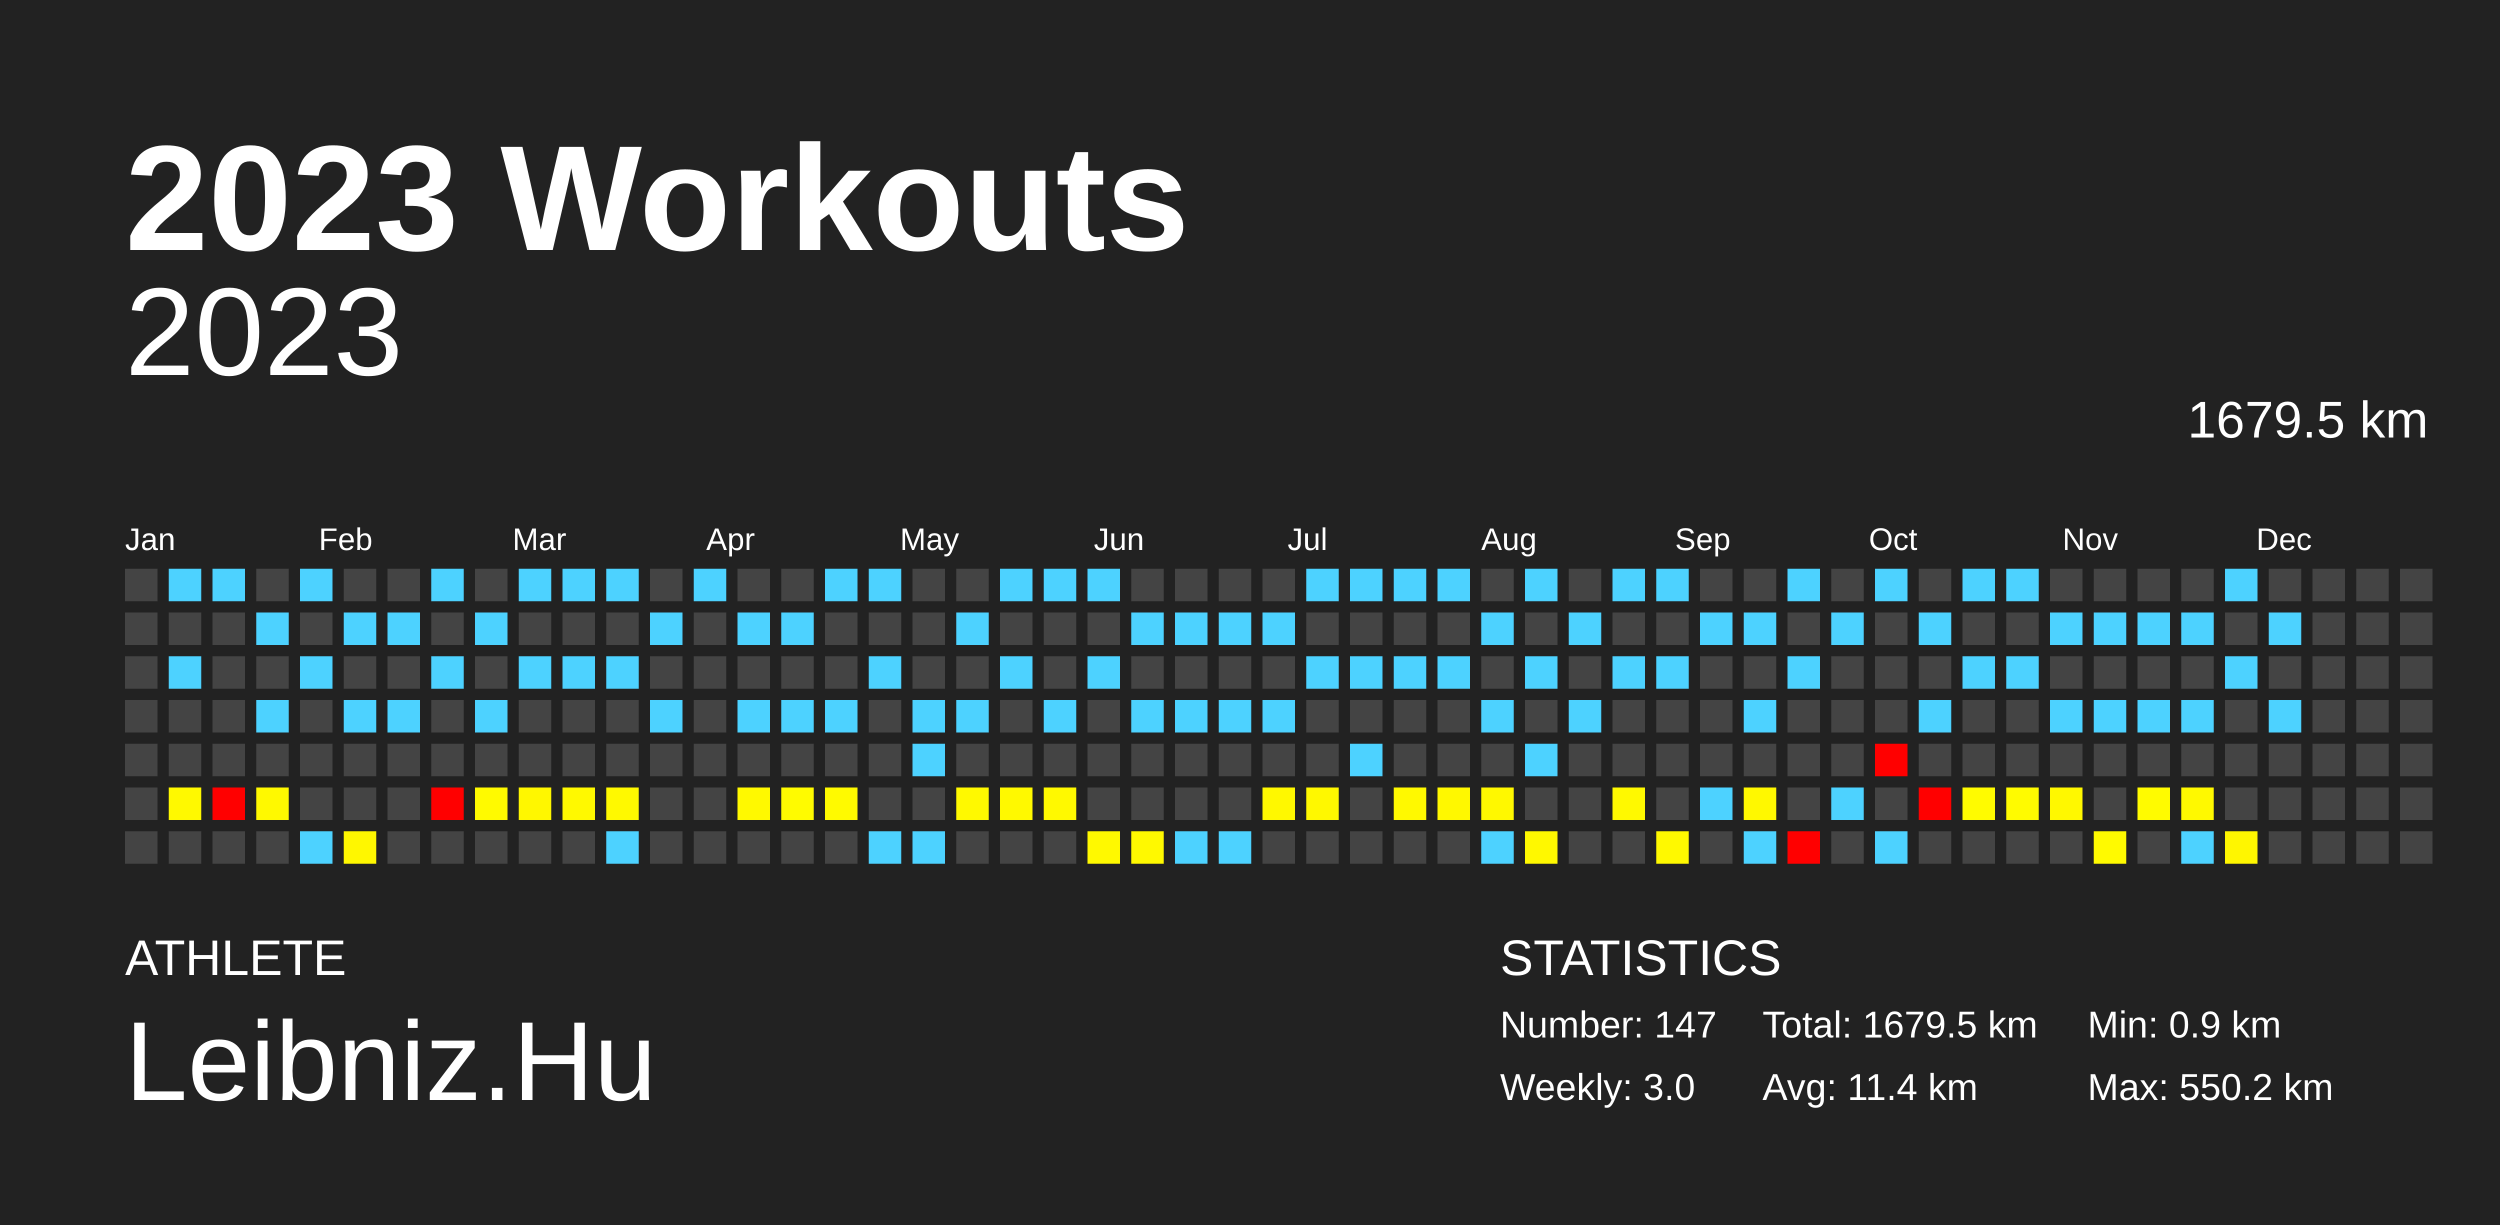
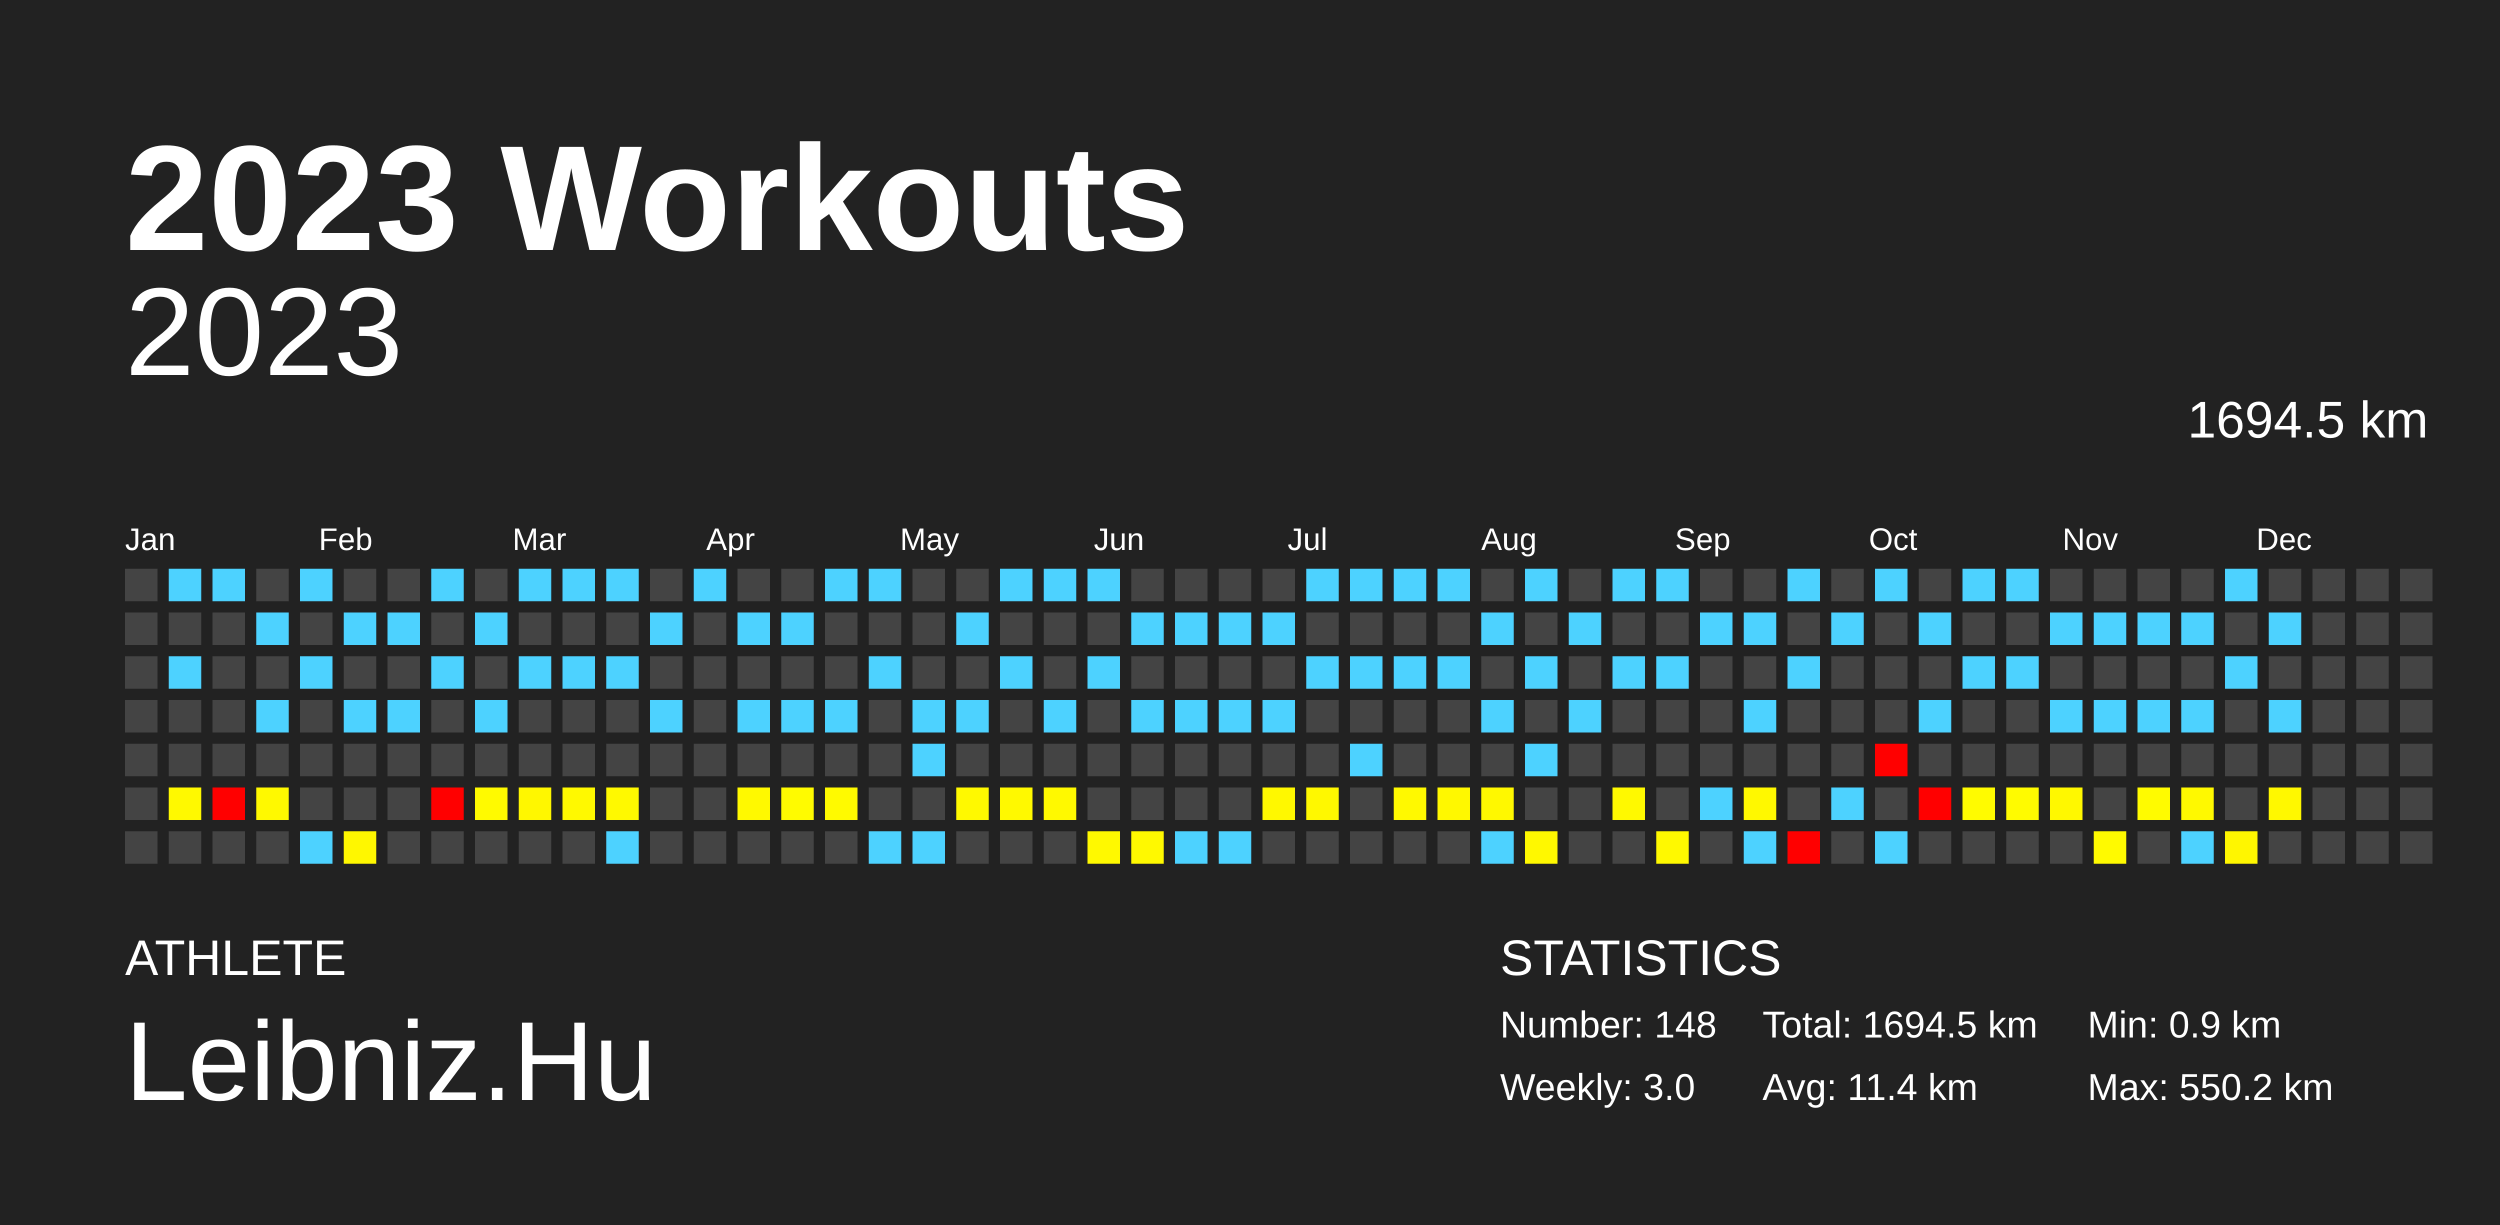
<svg xmlns="http://www.w3.org/2000/svg" baseProfile="full" height="98mm" version="1.1" viewBox="0,0,200,98" width="200mm">
  <defs />
  <rect fill="#222222" height="98" width="200" x="0" y="0" />
  <text fill="#FFFFFF" style="font-size:12px; font-family:Arial; font-weight:bold;" x="10" y="20">2023 Workouts</text>
  <text fill="#FFFFFF" style="font-size:4px; font-family:Arial" x="10" y="78">ATHLETE</text>
  <text fill="#FFFFFF" style="font-size:9px; font-family:Arial" x="10" y="88">Leibniz.Hu</text>
  <text fill="#FFFFFF" style="font-size:4px; font-family:Arial" x="120" y="78">STATISTICS</text>
-   <text fill="#FFFFFF" style="font-size:3px; font-family:Arial" x="120" y="83">Number: 147</text>
+   <text fill="#FFFFFF" style="font-size:3px; font-family:Arial" x="120" y="83">Number: 148</text>
  <text fill="#FFFFFF" style="font-size:3px; font-family:Arial" x="120" y="88">Weekly: 3.0</text>
-   <text fill="#FFFFFF" style="font-size:3px; font-family:Arial" x="141" y="83">Total: 1679.5 km</text>
+   <text fill="#FFFFFF" style="font-size:3px; font-family:Arial" x="141" y="83">Total: 1694.5 km</text>
  <text fill="#FFFFFF" style="font-size:3px; font-family:Arial" x="141" y="88">Avg: 11.4 km</text>
  <text fill="#FFFFFF" style="font-size:3px; font-family:Arial" x="167" y="83">Min: 0.9 km</text>
  <text fill="#FFFFFF" style="font-size:3px; font-family:Arial" x="167" y="88">Max: 550.2 km</text>
  <text alignment-baseline="hanging" fill="#FFFFFF" style="font-size:10.0px; font-family:Arial;" x="10" y="30">2023</text>
-   <text alignment-baseline="hanging" fill="#FFFFFF" style="font-size:4.125px; font-family:Arial;" x="175" y="35">1679.5 km</text>
+   <text alignment-baseline="hanging" fill="#FFFFFF" style="font-size:4.125px; font-family:Arial;" x="175" y="35">1694.5 km</text>
  <text fill="#FFFFFF" style="font-size:2.5px; font-family:Arial" x="10.0" y="44">Jan</text>
  <text fill="#FFFFFF" style="font-size:2.5px; font-family:Arial" x="25.5" y="44">Feb</text>
  <text fill="#FFFFFF" style="font-size:2.5px; font-family:Arial" x="41.0" y="44">Mar</text>
  <text fill="#FFFFFF" style="font-size:2.5px; font-family:Arial" x="56.5" y="44">Apr</text>
  <text fill="#FFFFFF" style="font-size:2.5px; font-family:Arial" x="72.0" y="44">May</text>
  <text fill="#FFFFFF" style="font-size:2.5px; font-family:Arial" x="87.5" y="44">Jun</text>
  <text fill="#FFFFFF" style="font-size:2.5px; font-family:Arial" x="103.0" y="44">Jul</text>
  <text fill="#FFFFFF" style="font-size:2.5px; font-family:Arial" x="118.5" y="44">Aug</text>
  <text fill="#FFFFFF" style="font-size:2.5px; font-family:Arial" x="134.0" y="44">Sep</text>
  <text fill="#FFFFFF" style="font-size:2.5px; font-family:Arial" x="149.5" y="44">Oct</text>
  <text fill="#FFFFFF" style="font-size:2.5px; font-family:Arial" x="165.0" y="44">Nov</text>
  <text fill="#FFFFFF" style="font-size:2.5px; font-family:Arial" x="180.5" y="44">Dec</text>
  <rect fill="#444444" height="2.6" width="2.6" x="10.0" y="45.5" />
  <rect fill="#444444" height="2.6" width="2.6" x="10.0" y="49.0" />
  <rect fill="#444444" height="2.6" width="2.6" x="10.0" y="52.5" />
  <rect fill="#444444" height="2.6" width="2.6" x="10.0" y="56.0" />
  <rect fill="#444444" height="2.6" width="2.6" x="10.0" y="59.5" />
  <rect fill="#444444" height="2.6" width="2.6" x="10.0" y="63.0" />
  <rect fill="#444444" height="2.6" width="2.6" x="10.0" y="66.5" />
  <rect fill="#4dd2ff" height="2.6" width="2.6" x="13.5" y="45.5" />
  <rect fill="#444444" height="2.6" width="2.6" x="13.5" y="49.0" />
  <rect fill="#4dd2ff" height="2.6" width="2.6" x="13.5" y="52.5" />
  <rect fill="#444444" height="2.6" width="2.6" x="13.5" y="56.0" />
  <rect fill="#444444" height="2.6" width="2.6" x="13.5" y="59.5" />
  <rect fill="#fff900" height="2.6" width="2.6" x="13.5" y="63.0" />
  <rect fill="#444444" height="2.6" width="2.6" x="13.5" y="66.5" />
  <rect fill="#4dd2ff" height="2.6" width="2.6" x="17.0" y="45.5" />
  <rect fill="#444444" height="2.6" width="2.6" x="17.0" y="49.0" />
  <rect fill="#444444" height="2.6" width="2.6" x="17.0" y="52.5" />
  <rect fill="#444444" height="2.6" width="2.6" x="17.0" y="56.0" />
  <rect fill="#444444" height="2.6" width="2.6" x="17.0" y="59.5" />
  <rect fill="red" height="2.6" width="2.6" x="17.0" y="63.0" />
  <rect fill="#444444" height="2.6" width="2.6" x="17.0" y="66.5" />
  <rect fill="#444444" height="2.6" width="2.6" x="20.5" y="45.5" />
  <rect fill="#4dd2ff" height="2.6" width="2.6" x="20.5" y="49.0" />
  <rect fill="#444444" height="2.6" width="2.6" x="20.5" y="52.5" />
  <rect fill="#4dd2ff" height="2.6" width="2.6" x="20.5" y="56.0" />
  <rect fill="#444444" height="2.6" width="2.6" x="20.5" y="59.5" />
  <rect fill="#fff900" height="2.6" width="2.6" x="20.5" y="63.0" />
  <rect fill="#444444" height="2.6" width="2.6" x="20.5" y="66.5" />
  <rect fill="#4dd2ff" height="2.6" width="2.6" x="24.0" y="45.5" />
  <rect fill="#444444" height="2.6" width="2.6" x="24.0" y="49.0" />
  <rect fill="#4dd2ff" height="2.6" width="2.6" x="24.0" y="52.5" />
  <rect fill="#444444" height="2.6" width="2.6" x="24.0" y="56.0" />
  <rect fill="#444444" height="2.6" width="2.6" x="24.0" y="59.5" />
  <rect fill="#444444" height="2.6" width="2.6" x="24.0" y="63.0" />
  <rect fill="#4dd2ff" height="2.6" width="2.6" x="24.0" y="66.5" />
  <rect fill="#444444" height="2.6" width="2.6" x="27.5" y="45.5" />
  <rect fill="#4dd2ff" height="2.6" width="2.6" x="27.5" y="49.0" />
  <rect fill="#444444" height="2.6" width="2.6" x="27.5" y="52.5" />
  <rect fill="#4dd2ff" height="2.6" width="2.6" x="27.5" y="56.0" />
  <rect fill="#444444" height="2.6" width="2.6" x="27.5" y="59.5" />
  <rect fill="#444444" height="2.6" width="2.6" x="27.5" y="63.0" />
  <rect fill="#fff700" height="2.6" width="2.6" x="27.5" y="66.5" />
  <rect fill="#444444" height="2.6" width="2.6" x="31.0" y="45.5" />
  <rect fill="#4dd2ff" height="2.6" width="2.6" x="31.0" y="49.0" />
  <rect fill="#444444" height="2.6" width="2.6" x="31.0" y="52.5" />
  <rect fill="#4dd2ff" height="2.6" width="2.6" x="31.0" y="56.0" />
  <rect fill="#444444" height="2.6" width="2.6" x="31.0" y="59.5" />
  <rect fill="#444444" height="2.6" width="2.6" x="31.0" y="63.0" />
  <rect fill="#444444" height="2.6" width="2.6" x="31.0" y="66.5" />
  <rect fill="#4dd2ff" height="2.6" width="2.6" x="34.5" y="45.5" />
  <rect fill="#444444" height="2.6" width="2.6" x="34.5" y="49.0" />
  <rect fill="#4dd2ff" height="2.6" width="2.6" x="34.5" y="52.5" />
  <rect fill="#444444" height="2.6" width="2.6" x="34.5" y="56.0" />
  <rect fill="#444444" height="2.6" width="2.6" x="34.5" y="59.5" />
  <rect fill="red" height="2.6" width="2.6" x="34.5" y="63.0" />
  <rect fill="#444444" height="2.6" width="2.6" x="34.5" y="66.5" />
  <rect fill="#444444" height="2.6" width="2.6" x="38.0" y="45.5" />
  <rect fill="#4dd2ff" height="2.6" width="2.6" x="38.0" y="49.0" />
  <rect fill="#444444" height="2.6" width="2.6" x="38.0" y="52.5" />
  <rect fill="#4dd2ff" height="2.6" width="2.6" x="38.0" y="56.0" />
  <rect fill="#444444" height="2.6" width="2.6" x="38.0" y="59.5" />
  <rect fill="#fffa00" height="2.6" width="2.6" x="38.0" y="63.0" />
  <rect fill="#444444" height="2.6" width="2.6" x="38.0" y="66.5" />
  <rect fill="#4dd2ff" height="2.6" width="2.6" x="41.5" y="45.5" />
  <rect fill="#444444" height="2.6" width="2.6" x="41.5" y="49.0" />
  <rect fill="#4dd2ff" height="2.6" width="2.6" x="41.5" y="52.5" />
  <rect fill="#444444" height="2.6" width="2.6" x="41.5" y="56.0" />
  <rect fill="#444444" height="2.6" width="2.6" x="41.5" y="59.5" />
  <rect fill="#fff700" height="2.6" width="2.6" x="41.5" y="63.0" />
  <rect fill="#444444" height="2.6" width="2.6" x="41.5" y="66.5" />
  <rect fill="#4dd2ff" height="2.6" width="2.6" x="45.0" y="45.5" />
  <rect fill="#444444" height="2.6" width="2.6" x="45.0" y="49.0" />
  <rect fill="#4dd2ff" height="2.6" width="2.6" x="45.0" y="52.5" />
  <rect fill="#444444" height="2.6" width="2.6" x="45.0" y="56.0" />
  <rect fill="#444444" height="2.6" width="2.6" x="45.0" y="59.5" />
  <rect fill="#fff900" height="2.6" width="2.6" x="45.0" y="63.0" />
  <rect fill="#444444" height="2.6" width="2.6" x="45.0" y="66.5" />
  <rect fill="#4dd2ff" height="2.6" width="2.6" x="48.5" y="45.5" />
  <rect fill="#444444" height="2.6" width="2.6" x="48.5" y="49.0" />
  <rect fill="#4dd2ff" height="2.6" width="2.6" x="48.5" y="52.5" />
  <rect fill="#444444" height="2.6" width="2.6" x="48.5" y="56.0" />
  <rect fill="#444444" height="2.6" width="2.6" x="48.5" y="59.5" />
  <rect fill="#fff900" height="2.6" width="2.6" x="48.5" y="63.0" />
  <rect fill="#4dd2ff" height="2.6" width="2.6" x="48.5" y="66.5" />
  <rect fill="#444444" height="2.6" width="2.6" x="52.0" y="45.5" />
  <rect fill="#4dd2ff" height="2.6" width="2.6" x="52.0" y="49.0" />
  <rect fill="#444444" height="2.6" width="2.6" x="52.0" y="52.5" />
  <rect fill="#4dd2ff" height="2.6" width="2.6" x="52.0" y="56.0" />
  <rect fill="#444444" height="2.6" width="2.6" x="52.0" y="59.5" />
  <rect fill="#444444" height="2.6" width="2.6" x="52.0" y="63.0" />
  <rect fill="#444444" height="2.6" width="2.6" x="52.0" y="66.5" />
  <rect fill="#4dd2ff" height="2.6" width="2.6" x="55.5" y="45.5" />
  <rect fill="#444444" height="2.6" width="2.6" x="55.5" y="49.0" />
  <rect fill="#444444" height="2.6" width="2.6" x="55.5" y="52.5" />
  <rect fill="#444444" height="2.6" width="2.6" x="55.5" y="56.0" />
  <rect fill="#444444" height="2.6" width="2.6" x="55.5" y="59.5" />
  <rect fill="#444444" height="2.6" width="2.6" x="55.5" y="63.0" />
  <rect fill="#444444" height="2.6" width="2.6" x="55.5" y="66.5" />
  <rect fill="#444444" height="2.6" width="2.6" x="59.0" y="45.5" />
  <rect fill="#4dd2ff" height="2.6" width="2.6" x="59.0" y="49.0" />
  <rect fill="#444444" height="2.6" width="2.6" x="59.0" y="52.5" />
  <rect fill="#4dd2ff" height="2.6" width="2.6" x="59.0" y="56.0" />
  <rect fill="#444444" height="2.6" width="2.6" x="59.0" y="59.5" />
  <rect fill="#fff900" height="2.6" width="2.6" x="59.0" y="63.0" />
  <rect fill="#444444" height="2.6" width="2.6" x="59.0" y="66.5" />
  <rect fill="#444444" height="2.6" width="2.6" x="62.5" y="45.5" />
  <rect fill="#4dd2ff" height="2.6" width="2.6" x="62.5" y="49.0" />
  <rect fill="#444444" height="2.6" width="2.6" x="62.5" y="52.5" />
  <rect fill="#4dd2ff" height="2.6" width="2.6" x="62.5" y="56.0" />
  <rect fill="#444444" height="2.6" width="2.6" x="62.5" y="59.5" />
  <rect fill="#fffb00" height="2.6" width="2.6" x="62.5" y="63.0" />
  <rect fill="#444444" height="2.6" width="2.6" x="62.5" y="66.5" />
  <rect fill="#4dd2ff" height="2.6" width="2.6" x="66.0" y="45.5" />
  <rect fill="#444444" height="2.6" width="2.6" x="66.0" y="49.0" />
  <rect fill="#444444" height="2.6" width="2.6" x="66.0" y="52.5" />
  <rect fill="#4dd2ff" height="2.6" width="2.6" x="66.0" y="56.0" />
  <rect fill="#444444" height="2.6" width="2.6" x="66.0" y="59.5" />
  <rect fill="#fffa00" height="2.6" width="2.6" x="66.0" y="63.0" />
  <rect fill="#444444" height="2.6" width="2.6" x="66.0" y="66.5" />
  <rect fill="#4dd2ff" height="2.6" width="2.6" x="69.5" y="45.5" />
  <rect fill="#444444" height="2.6" width="2.6" x="69.5" y="49.0" />
  <rect fill="#4dd2ff" height="2.6" width="2.6" x="69.5" y="52.5" />
  <rect fill="#444444" height="2.6" width="2.6" x="69.5" y="56.0" />
  <rect fill="#444444" height="2.6" width="2.6" x="69.5" y="59.5" />
  <rect fill="#444444" height="2.6" width="2.6" x="69.5" y="63.0" />
  <rect fill="#4dd2ff" height="2.6" width="2.6" x="69.5" y="66.5" />
  <rect fill="#444444" height="2.6" width="2.6" x="73.0" y="45.5" />
  <rect fill="#444444" height="2.6" width="2.6" x="73.0" y="49.0" />
  <rect fill="#444444" height="2.6" width="2.6" x="73.0" y="52.5" />
  <rect fill="#4dd2ff" height="2.6" width="2.6" x="73.0" y="56.0" />
  <rect fill="#4dd2ff" height="2.6" width="2.6" x="73.0" y="59.5" />
  <rect fill="#444444" height="2.6" width="2.6" x="73.0" y="63.0" />
  <rect fill="#4dd2ff" height="2.6" width="2.6" x="73.0" y="66.5" />
  <rect fill="#444444" height="2.6" width="2.6" x="76.5" y="45.5" />
  <rect fill="#4dd2ff" height="2.6" width="2.6" x="76.5" y="49.0" />
  <rect fill="#444444" height="2.6" width="2.6" x="76.5" y="52.5" />
  <rect fill="#4dd2ff" height="2.6" width="2.6" x="76.5" y="56.0" />
  <rect fill="#444444" height="2.6" width="2.6" x="76.5" y="59.5" />
  <rect fill="#fff900" height="2.6" width="2.6" x="76.5" y="63.0" />
  <rect fill="#444444" height="2.6" width="2.6" x="76.5" y="66.5" />
  <rect fill="#4dd2ff" height="2.6" width="2.6" x="80.0" y="45.5" />
  <rect fill="#444444" height="2.6" width="2.6" x="80.0" y="49.0" />
  <rect fill="#4dd2ff" height="2.6" width="2.6" x="80.0" y="52.5" />
  <rect fill="#444444" height="2.6" width="2.6" x="80.0" y="56.0" />
  <rect fill="#444444" height="2.6" width="2.6" x="80.0" y="59.5" />
  <rect fill="#fff900" height="2.6" width="2.6" x="80.0" y="63.0" />
  <rect fill="#444444" height="2.6" width="2.6" x="80.0" y="66.5" />
  <rect fill="#4dd2ff" height="2.6" width="2.6" x="83.5" y="45.5" />
  <rect fill="#444444" height="2.6" width="2.6" x="83.5" y="49.0" />
  <rect fill="#444444" height="2.6" width="2.6" x="83.5" y="52.5" />
  <rect fill="#4dd2ff" height="2.6" width="2.6" x="83.5" y="56.0" />
  <rect fill="#444444" height="2.6" width="2.6" x="83.5" y="59.5" />
  <rect fill="#fff900" height="2.6" width="2.6" x="83.5" y="63.0" />
  <rect fill="#444444" height="2.6" width="2.6" x="83.5" y="66.5" />
  <rect fill="#4dd2ff" height="2.6" width="2.6" x="87.0" y="45.5" />
  <rect fill="#444444" height="2.6" width="2.6" x="87.0" y="49.0" />
  <rect fill="#4dd2ff" height="2.6" width="2.6" x="87.0" y="52.5" />
  <rect fill="#444444" height="2.6" width="2.6" x="87.0" y="56.0" />
  <rect fill="#444444" height="2.6" width="2.6" x="87.0" y="59.5" />
  <rect fill="#444444" height="2.6" width="2.6" x="87.0" y="63.0" />
  <rect fill="#fff900" height="2.6" width="2.6" x="87.0" y="66.5" />
  <rect fill="#444444" height="2.6" width="2.6" x="90.5" y="45.5" />
  <rect fill="#4dd2ff" height="2.6" width="2.6" x="90.5" y="49.0" />
  <rect fill="#444444" height="2.6" width="2.6" x="90.5" y="52.5" />
  <rect fill="#4dd2ff" height="2.6" width="2.6" x="90.5" y="56.0" />
  <rect fill="#444444" height="2.6" width="2.6" x="90.5" y="59.5" />
  <rect fill="#444444" height="2.6" width="2.6" x="90.5" y="63.0" />
  <rect fill="#fff900" height="2.6" width="2.6" x="90.5" y="66.5" />
  <rect fill="#444444" height="2.6" width="2.6" x="94.0" y="45.5" />
  <rect fill="#4dd2ff" height="2.6" width="2.6" x="94.0" y="49.0" />
  <rect fill="#444444" height="2.6" width="2.6" x="94.0" y="52.5" />
  <rect fill="#4dd2ff" height="2.6" width="2.6" x="94.0" y="56.0" />
  <rect fill="#444444" height="2.6" width="2.6" x="94.0" y="59.5" />
  <rect fill="#444444" height="2.6" width="2.6" x="94.0" y="63.0" />
  <rect fill="#4dd2ff" height="2.6" width="2.6" x="94.0" y="66.5" />
  <rect fill="#444444" height="2.6" width="2.6" x="97.5" y="45.5" />
  <rect fill="#4dd2ff" height="2.6" width="2.6" x="97.5" y="49.0" />
  <rect fill="#444444" height="2.6" width="2.6" x="97.5" y="52.5" />
  <rect fill="#4dd2ff" height="2.6" width="2.6" x="97.5" y="56.0" />
  <rect fill="#444444" height="2.6" width="2.6" x="97.5" y="59.5" />
  <rect fill="#444444" height="2.6" width="2.6" x="97.5" y="63.0" />
  <rect fill="#4dd2ff" height="2.6" width="2.6" x="97.5" y="66.5" />
  <rect fill="#444444" height="2.6" width="2.6" x="101.0" y="45.5" />
  <rect fill="#4dd2ff" height="2.6" width="2.6" x="101.0" y="49.0" />
  <rect fill="#444444" height="2.6" width="2.6" x="101.0" y="52.5" />
  <rect fill="#4dd2ff" height="2.6" width="2.6" x="101.0" y="56.0" />
  <rect fill="#444444" height="2.6" width="2.6" x="101.0" y="59.5" />
  <rect fill="#fff800" height="2.6" width="2.6" x="101.0" y="63.0" />
  <rect fill="#444444" height="2.6" width="2.6" x="101.0" y="66.5" />
  <rect fill="#4dd2ff" height="2.6" width="2.6" x="104.5" y="45.5" />
  <rect fill="#444444" height="2.6" width="2.6" x="104.5" y="49.0" />
  <rect fill="#4dd2ff" height="2.6" width="2.6" x="104.5" y="52.5" />
  <rect fill="#444444" height="2.6" width="2.6" x="104.5" y="56.0" />
  <rect fill="#444444" height="2.6" width="2.6" x="104.5" y="59.5" />
  <rect fill="#fff800" height="2.6" width="2.6" x="104.5" y="63.0" />
  <rect fill="#444444" height="2.6" width="2.6" x="104.5" y="66.5" />
  <rect fill="#4dd2ff" height="2.6" width="2.6" x="108.0" y="45.5" />
  <rect fill="#444444" height="2.6" width="2.6" x="108.0" y="49.0" />
  <rect fill="#4dd2ff" height="2.6" width="2.6" x="108.0" y="52.5" />
  <rect fill="#444444" height="2.6" width="2.6" x="108.0" y="56.0" />
  <rect fill="#4dd2ff" height="2.6" width="2.6" x="108.0" y="59.5" />
  <rect fill="#444444" height="2.6" width="2.6" x="108.0" y="63.0" />
  <rect fill="#444444" height="2.6" width="2.6" x="108.0" y="66.5" />
  <rect fill="#4dd2ff" height="2.6" width="2.6" x="111.5" y="45.5" />
  <rect fill="#444444" height="2.6" width="2.6" x="111.5" y="49.0" />
  <rect fill="#4dd2ff" height="2.6" width="2.6" x="111.5" y="52.5" />
  <rect fill="#444444" height="2.6" width="2.6" x="111.5" y="56.0" />
  <rect fill="#444444" height="2.6" width="2.6" x="111.5" y="59.5" />
  <rect fill="#fff900" height="2.6" width="2.6" x="111.5" y="63.0" />
  <rect fill="#444444" height="2.6" width="2.6" x="111.5" y="66.5" />
  <rect fill="#4dd2ff" height="2.6" width="2.6" x="115.0" y="45.5" />
  <rect fill="#444444" height="2.6" width="2.6" x="115.0" y="49.0" />
  <rect fill="#4dd2ff" height="2.6" width="2.6" x="115.0" y="52.5" />
  <rect fill="#444444" height="2.6" width="2.6" x="115.0" y="56.0" />
  <rect fill="#444444" height="2.6" width="2.6" x="115.0" y="59.5" />
  <rect fill="#fff800" height="2.6" width="2.6" x="115.0" y="63.0" />
  <rect fill="#444444" height="2.6" width="2.6" x="115.0" y="66.5" />
  <rect fill="#444444" height="2.6" width="2.6" x="118.5" y="45.5" />
  <rect fill="#4dd2ff" height="2.6" width="2.6" x="118.5" y="49.0" />
  <rect fill="#444444" height="2.6" width="2.6" x="118.5" y="52.5" />
  <rect fill="#4dd2ff" height="2.6" width="2.6" x="118.5" y="56.0" />
  <rect fill="#444444" height="2.6" width="2.6" x="118.5" y="59.5" />
  <rect fill="#fff800" height="2.6" width="2.6" x="118.5" y="63.0" />
  <rect fill="#4dd2ff" height="2.6" width="2.6" x="118.5" y="66.5" />
  <rect fill="#4dd2ff" height="2.6" width="2.6" x="122.0" y="45.5" />
  <rect fill="#444444" height="2.6" width="2.6" x="122.0" y="49.0" />
  <rect fill="#4dd2ff" height="2.6" width="2.6" x="122.0" y="52.5" />
  <rect fill="#444444" height="2.6" width="2.6" x="122.0" y="56.0" />
  <rect fill="#4dd2ff" height="2.6" width="2.6" x="122.0" y="59.5" />
  <rect fill="#444444" height="2.6" width="2.6" x="122.0" y="63.0" />
  <rect fill="#fff800" height="2.6" width="2.6" x="122.0" y="66.5" />
  <rect fill="#444444" height="2.6" width="2.6" x="125.5" y="45.5" />
  <rect fill="#4dd2ff" height="2.6" width="2.6" x="125.5" y="49.0" />
  <rect fill="#444444" height="2.6" width="2.6" x="125.5" y="52.5" />
  <rect fill="#4dd2ff" height="2.6" width="2.6" x="125.5" y="56.0" />
  <rect fill="#444444" height="2.6" width="2.6" x="125.5" y="59.5" />
  <rect fill="#444444" height="2.6" width="2.6" x="125.5" y="63.0" />
  <rect fill="#444444" height="2.6" width="2.6" x="125.5" y="66.5" />
  <rect fill="#4dd2ff" height="2.6" width="2.6" x="129.0" y="45.5" />
  <rect fill="#444444" height="2.6" width="2.6" x="129.0" y="49.0" />
  <rect fill="#4dd2ff" height="2.6" width="2.6" x="129.0" y="52.5" />
  <rect fill="#444444" height="2.6" width="2.6" x="129.0" y="56.0" />
  <rect fill="#444444" height="2.6" width="2.6" x="129.0" y="59.5" />
  <rect fill="#fff900" height="2.6" width="2.6" x="129.0" y="63.0" />
  <rect fill="#444444" height="2.6" width="2.6" x="129.0" y="66.5" />
  <rect fill="#4dd2ff" height="2.6" width="2.6" x="132.5" y="45.5" />
  <rect fill="#444444" height="2.6" width="2.6" x="132.5" y="49.0" />
  <rect fill="#4dd2ff" height="2.6" width="2.6" x="132.5" y="52.5" />
  <rect fill="#444444" height="2.6" width="2.6" x="132.5" y="56.0" />
  <rect fill="#444444" height="2.6" width="2.6" x="132.5" y="59.5" />
  <rect fill="#444444" height="2.6" width="2.6" x="132.5" y="63.0" />
  <rect fill="#fff900" height="2.6" width="2.6" x="132.5" y="66.5" />
  <rect fill="#444444" height="2.6" width="2.6" x="136.0" y="45.5" />
  <rect fill="#4dd2ff" height="2.6" width="2.6" x="136.0" y="49.0" />
  <rect fill="#444444" height="2.6" width="2.6" x="136.0" y="52.5" />
  <rect fill="#444444" height="2.6" width="2.6" x="136.0" y="56.0" />
  <rect fill="#444444" height="2.6" width="2.6" x="136.0" y="59.5" />
  <rect fill="#4dd2ff" height="2.6" width="2.6" x="136.0" y="63.0" />
  <rect fill="#444444" height="2.6" width="2.6" x="136.0" y="66.5" />
  <rect fill="#444444" height="2.6" width="2.6" x="139.5" y="45.5" />
  <rect fill="#4dd2ff" height="2.6" width="2.6" x="139.5" y="49.0" />
  <rect fill="#444444" height="2.6" width="2.6" x="139.5" y="52.5" />
  <rect fill="#4dd2ff" height="2.6" width="2.6" x="139.5" y="56.0" />
  <rect fill="#444444" height="2.6" width="2.6" x="139.5" y="59.5" />
  <rect fill="#fff800" height="2.6" width="2.6" x="139.5" y="63.0" />
  <rect fill="#4dd2ff" height="2.6" width="2.6" x="139.5" y="66.5" />
  <rect fill="#4dd2ff" height="2.6" width="2.6" x="143.0" y="45.5" />
  <rect fill="#444444" height="2.6" width="2.6" x="143.0" y="49.0" />
  <rect fill="#4dd2ff" height="2.6" width="2.6" x="143.0" y="52.5" />
  <rect fill="#444444" height="2.6" width="2.6" x="143.0" y="56.0" />
  <rect fill="#444444" height="2.6" width="2.6" x="143.0" y="59.5" />
  <rect fill="#444444" height="2.6" width="2.6" x="143.0" y="63.0" />
  <rect fill="red" height="2.6" width="2.6" x="143.0" y="66.5" />
  <rect fill="#444444" height="2.6" width="2.6" x="146.5" y="45.5" />
  <rect fill="#4dd2ff" height="2.6" width="2.6" x="146.5" y="49.0" />
  <rect fill="#444444" height="2.6" width="2.6" x="146.5" y="52.5" />
  <rect fill="#444444" height="2.6" width="2.6" x="146.5" y="56.0" />
  <rect fill="#444444" height="2.6" width="2.6" x="146.5" y="59.5" />
  <rect fill="#4dd2ff" height="2.6" width="2.6" x="146.5" y="63.0" />
  <rect fill="#444444" height="2.6" width="2.6" x="146.5" y="66.5" />
  <rect fill="#4dd2ff" height="2.6" width="2.6" x="150.0" y="45.5" />
  <rect fill="#444444" height="2.6" width="2.6" x="150.0" y="49.0" />
  <rect fill="#444444" height="2.6" width="2.6" x="150.0" y="52.5" />
  <rect fill="#444444" height="2.6" width="2.6" x="150.0" y="56.0" />
  <rect fill="red" height="2.6" width="2.6" x="150.0" y="59.5" />
  <rect fill="#444444" height="2.6" width="2.6" x="150.0" y="63.0" />
  <rect fill="#4dd2ff" height="2.6" width="2.6" x="150.0" y="66.5" />
  <rect fill="#444444" height="2.6" width="2.6" x="153.5" y="45.5" />
  <rect fill="#4dd2ff" height="2.6" width="2.6" x="153.5" y="49.0" />
  <rect fill="#444444" height="2.6" width="2.6" x="153.5" y="52.5" />
  <rect fill="#4dd2ff" height="2.6" width="2.6" x="153.5" y="56.0" />
  <rect fill="#444444" height="2.6" width="2.6" x="153.5" y="59.5" />
  <rect fill="red" height="2.6" width="2.6" x="153.5" y="63.0" />
  <rect fill="#444444" height="2.6" width="2.6" x="153.5" y="66.5" />
  <rect fill="#4dd2ff" height="2.6" width="2.6" x="157.0" y="45.5" />
  <rect fill="#444444" height="2.6" width="2.6" x="157.0" y="49.0" />
  <rect fill="#4dd2ff" height="2.6" width="2.6" x="157.0" y="52.5" />
  <rect fill="#444444" height="2.6" width="2.6" x="157.0" y="56.0" />
  <rect fill="#444444" height="2.6" width="2.6" x="157.0" y="59.5" />
  <rect fill="#fffb00" height="2.6" width="2.6" x="157.0" y="63.0" />
  <rect fill="#444444" height="2.6" width="2.6" x="157.0" y="66.5" />
  <rect fill="#4dd2ff" height="2.6" width="2.6" x="160.5" y="45.5" />
  <rect fill="#444444" height="2.6" width="2.6" x="160.5" y="49.0" />
  <rect fill="#4dd2ff" height="2.6" width="2.6" x="160.5" y="52.5" />
  <rect fill="#444444" height="2.6" width="2.6" x="160.5" y="56.0" />
  <rect fill="#444444" height="2.6" width="2.6" x="160.5" y="59.5" />
  <rect fill="#fffb00" height="2.6" width="2.6" x="160.5" y="63.0" />
  <rect fill="#444444" height="2.6" width="2.6" x="160.5" y="66.5" />
  <rect fill="#444444" height="2.6" width="2.6" x="164.0" y="45.5" />
  <rect fill="#4dd2ff" height="2.6" width="2.6" x="164.0" y="49.0" />
  <rect fill="#444444" height="2.6" width="2.6" x="164.0" y="52.5" />
  <rect fill="#4dd2ff" height="2.6" width="2.6" x="164.0" y="56.0" />
  <rect fill="#444444" height="2.6" width="2.6" x="164.0" y="59.5" />
  <rect fill="#fff800" height="2.6" width="2.6" x="164.0" y="63.0" />
  <rect fill="#444444" height="2.6" width="2.6" x="164.0" y="66.5" />
  <rect fill="#444444" height="2.6" width="2.6" x="167.5" y="45.5" />
  <rect fill="#4dd2ff" height="2.6" width="2.6" x="167.5" y="49.0" />
  <rect fill="#444444" height="2.6" width="2.6" x="167.5" y="52.5" />
  <rect fill="#4dd2ff" height="2.6" width="2.6" x="167.5" y="56.0" />
  <rect fill="#444444" height="2.6" width="2.6" x="167.5" y="59.5" />
  <rect fill="#444444" height="2.6" width="2.6" x="167.5" y="63.0" />
  <rect fill="#fffa00" height="2.6" width="2.6" x="167.5" y="66.5" />
  <rect fill="#444444" height="2.6" width="2.6" x="171.0" y="45.5" />
  <rect fill="#4dd2ff" height="2.6" width="2.6" x="171.0" y="49.0" />
  <rect fill="#444444" height="2.6" width="2.6" x="171.0" y="52.5" />
  <rect fill="#4dd2ff" height="2.6" width="2.6" x="171.0" y="56.0" />
  <rect fill="#444444" height="2.6" width="2.6" x="171.0" y="59.5" />
  <rect fill="#fffb00" height="2.6" width="2.6" x="171.0" y="63.0" />
  <rect fill="#444444" height="2.6" width="2.6" x="171.0" y="66.5" />
  <rect fill="#444444" height="2.6" width="2.6" x="174.5" y="45.5" />
  <rect fill="#4dd2ff" height="2.6" width="2.6" x="174.5" y="49.0" />
  <rect fill="#444444" height="2.6" width="2.6" x="174.5" y="52.5" />
  <rect fill="#4dd2ff" height="2.6" width="2.6" x="174.5" y="56.0" />
  <rect fill="#444444" height="2.6" width="2.6" x="174.5" y="59.5" />
  <rect fill="#fff900" height="2.6" width="2.6" x="174.5" y="63.0" />
  <rect fill="#4dd2ff" height="2.6" width="2.6" x="174.5" y="66.5" />
  <rect fill="#4dd2ff" height="2.6" width="2.6" x="178.0" y="45.5" />
  <rect fill="#444444" height="2.6" width="2.6" x="178.0" y="49.0" />
  <rect fill="#4dd2ff" height="2.6" width="2.6" x="178.0" y="52.5" />
  <rect fill="#444444" height="2.6" width="2.6" x="178.0" y="56.0" />
  <rect fill="#444444" height="2.6" width="2.6" x="178.0" y="59.5" />
  <rect fill="#444444" height="2.6" width="2.6" x="178.0" y="63.0" />
  <rect fill="#fff600" height="2.6" width="2.6" x="178.0" y="66.5" />
  <rect fill="#444444" height="2.6" width="2.6" x="181.5" y="45.5" />
  <rect fill="#4dd2ff" height="2.6" width="2.6" x="181.5" y="49.0" />
  <rect fill="#444444" height="2.6" width="2.6" x="181.5" y="52.5" />
  <rect fill="#4dd2ff" height="2.6" width="2.6" x="181.5" y="56.0" />
  <rect fill="#444444" height="2.6" width="2.6" x="181.5" y="59.5" />
-   <rect fill="#444444" height="2.6" width="2.6" x="181.5" y="63.0" />
+   <rect fill="#fff800" height="2.6" width="2.6" x="181.5" y="63.0" />
  <rect fill="#444444" height="2.6" width="2.6" x="181.5" y="66.5" />
  <rect fill="#444444" height="2.6" width="2.6" x="185.0" y="45.5" />
  <rect fill="#444444" height="2.6" width="2.6" x="185.0" y="49.0" />
  <rect fill="#444444" height="2.6" width="2.6" x="185.0" y="52.5" />
  <rect fill="#444444" height="2.6" width="2.6" x="185.0" y="56.0" />
  <rect fill="#444444" height="2.6" width="2.6" x="185.0" y="59.5" />
  <rect fill="#444444" height="2.6" width="2.6" x="185.0" y="63.0" />
  <rect fill="#444444" height="2.6" width="2.6" x="185.0" y="66.5" />
  <rect fill="#444444" height="2.6" width="2.6" x="188.5" y="45.5" />
  <rect fill="#444444" height="2.6" width="2.6" x="188.5" y="49.0" />
  <rect fill="#444444" height="2.6" width="2.6" x="188.5" y="52.5" />
  <rect fill="#444444" height="2.6" width="2.6" x="188.5" y="56.0" />
  <rect fill="#444444" height="2.6" width="2.6" x="188.5" y="59.5" />
  <rect fill="#444444" height="2.6" width="2.6" x="188.5" y="63.0" />
  <rect fill="#444444" height="2.6" width="2.6" x="188.5" y="66.5" />
  <rect fill="#444444" height="2.6" width="2.6" x="192.0" y="45.5" />
  <rect fill="#444444" height="2.6" width="2.6" x="192.0" y="49.0" />
  <rect fill="#444444" height="2.6" width="2.6" x="192.0" y="52.5" />
  <rect fill="#444444" height="2.6" width="2.6" x="192.0" y="56.0" />
  <rect fill="#444444" height="2.6" width="2.6" x="192.0" y="59.5" />
  <rect fill="#444444" height="2.6" width="2.6" x="192.0" y="63.0" />
  <rect fill="#444444" height="2.6" width="2.6" x="192.0" y="66.5" />
</svg>
